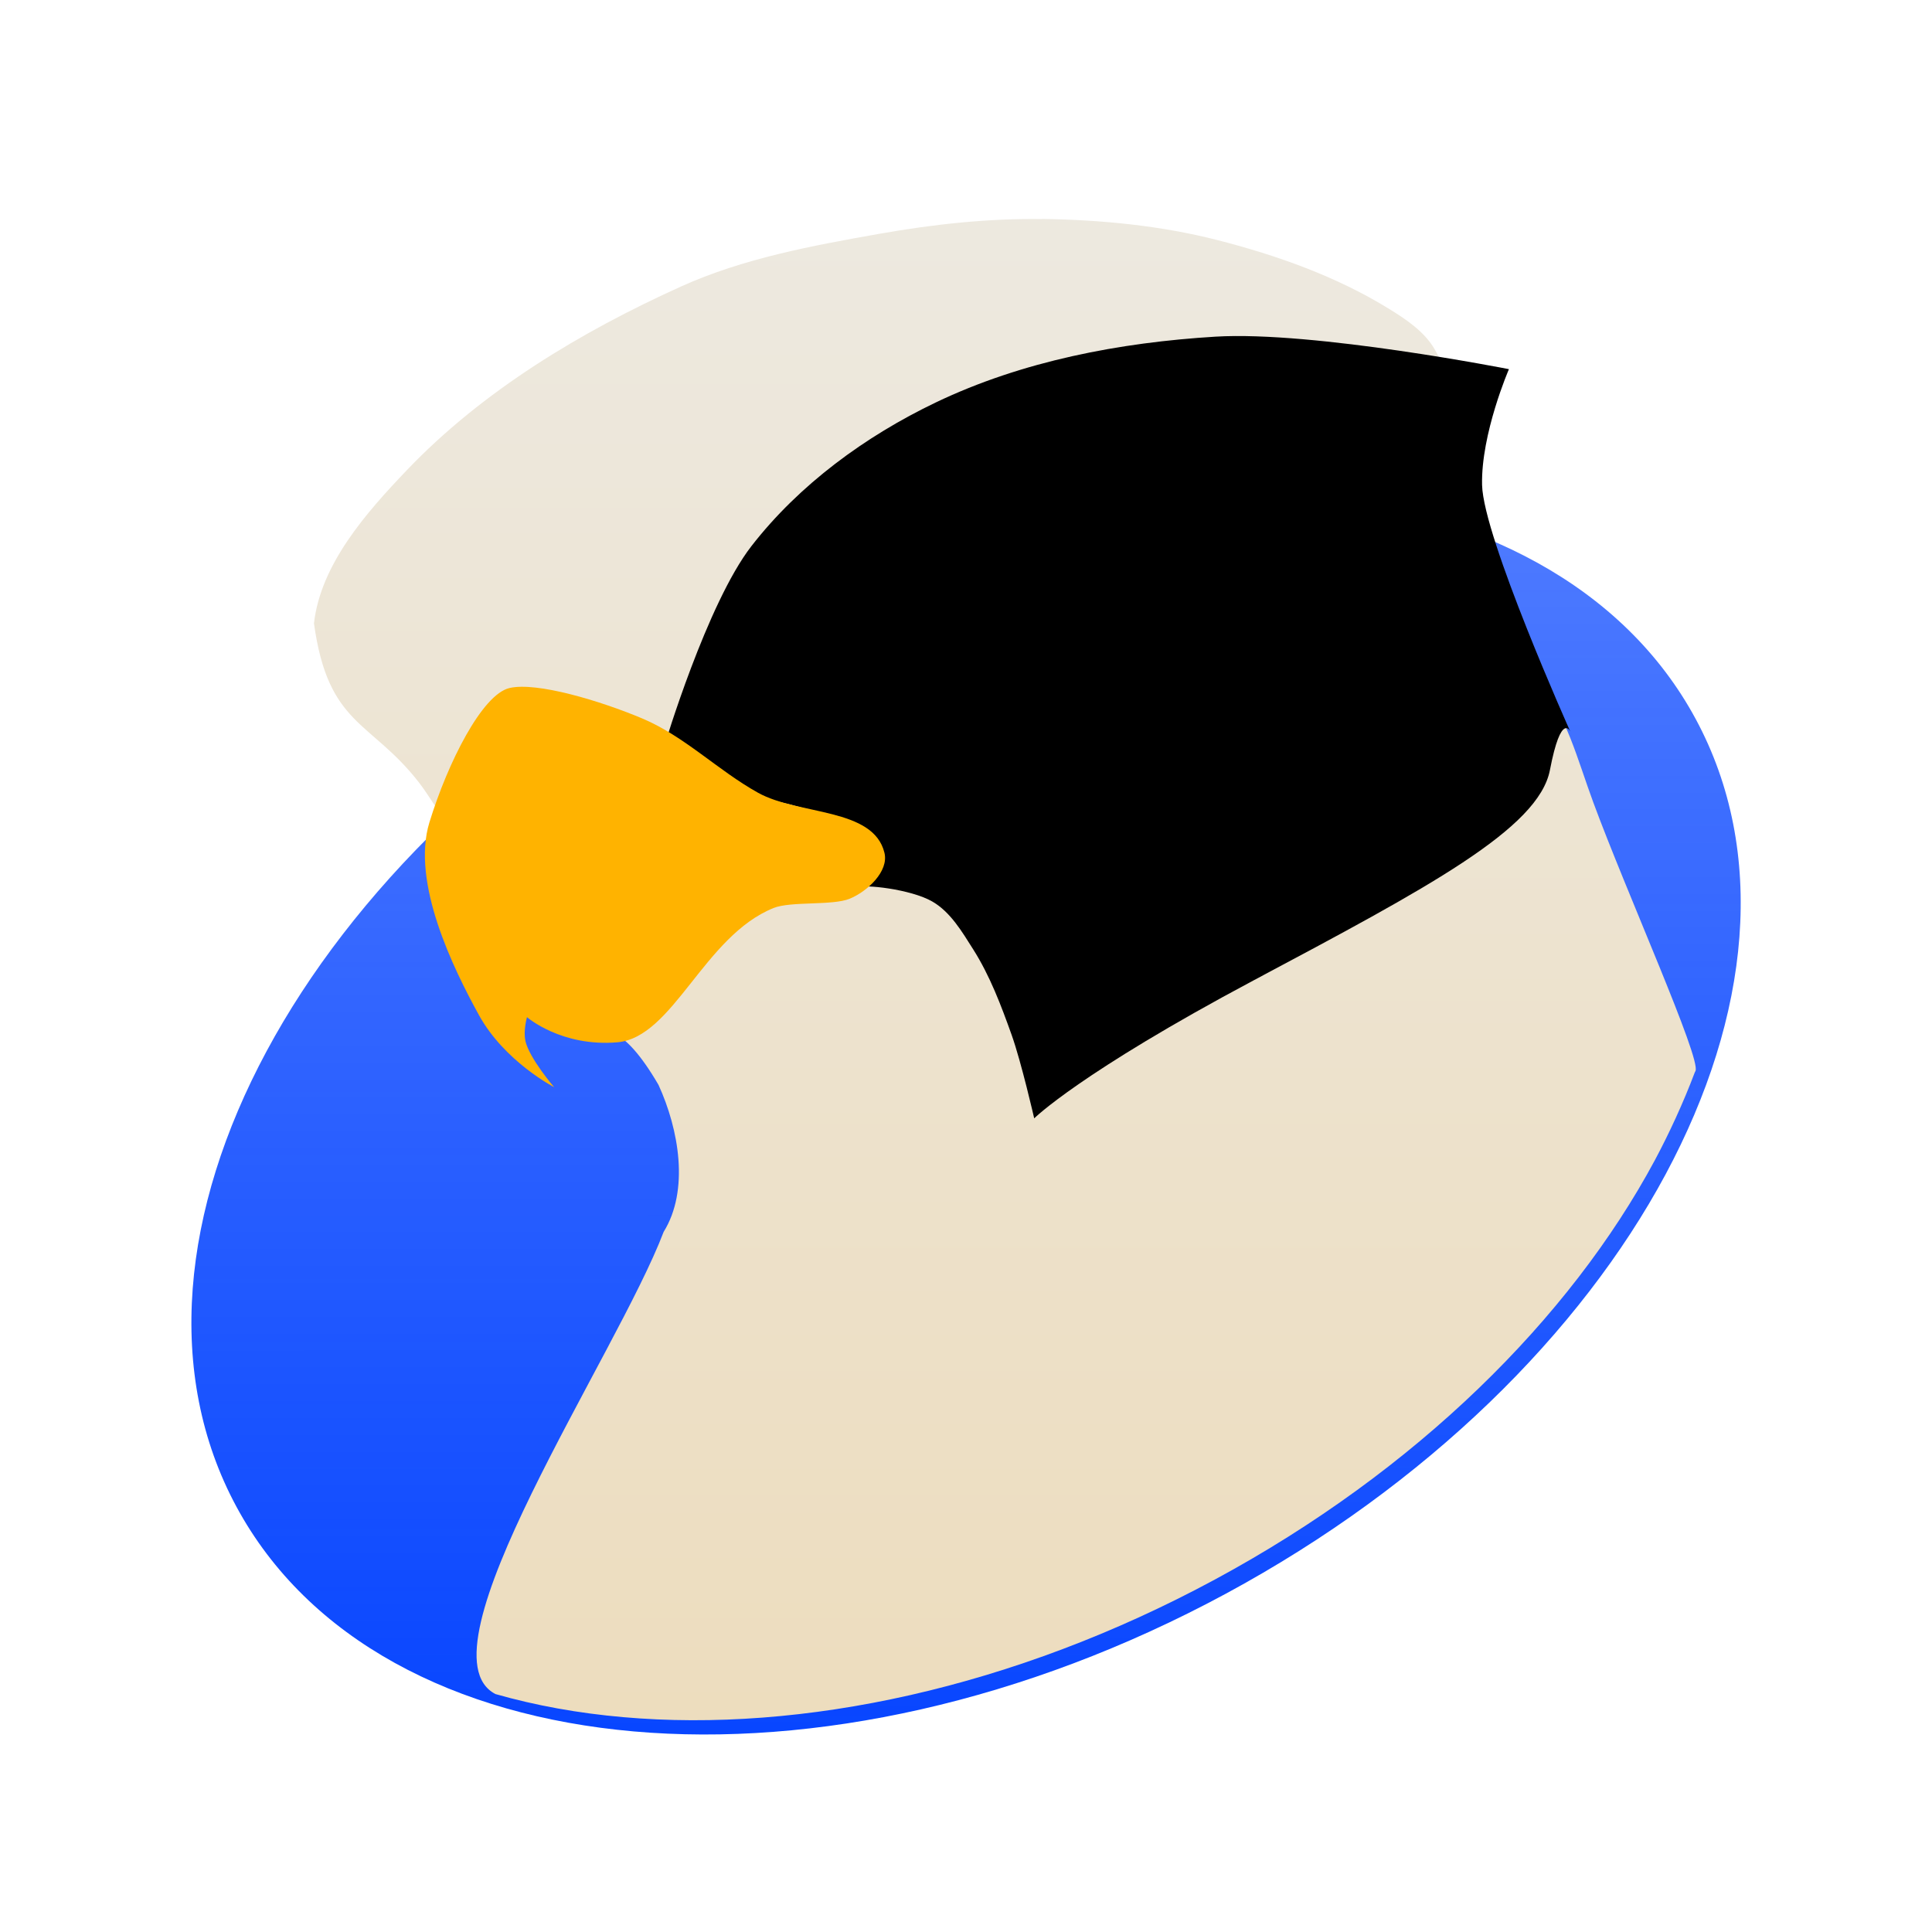
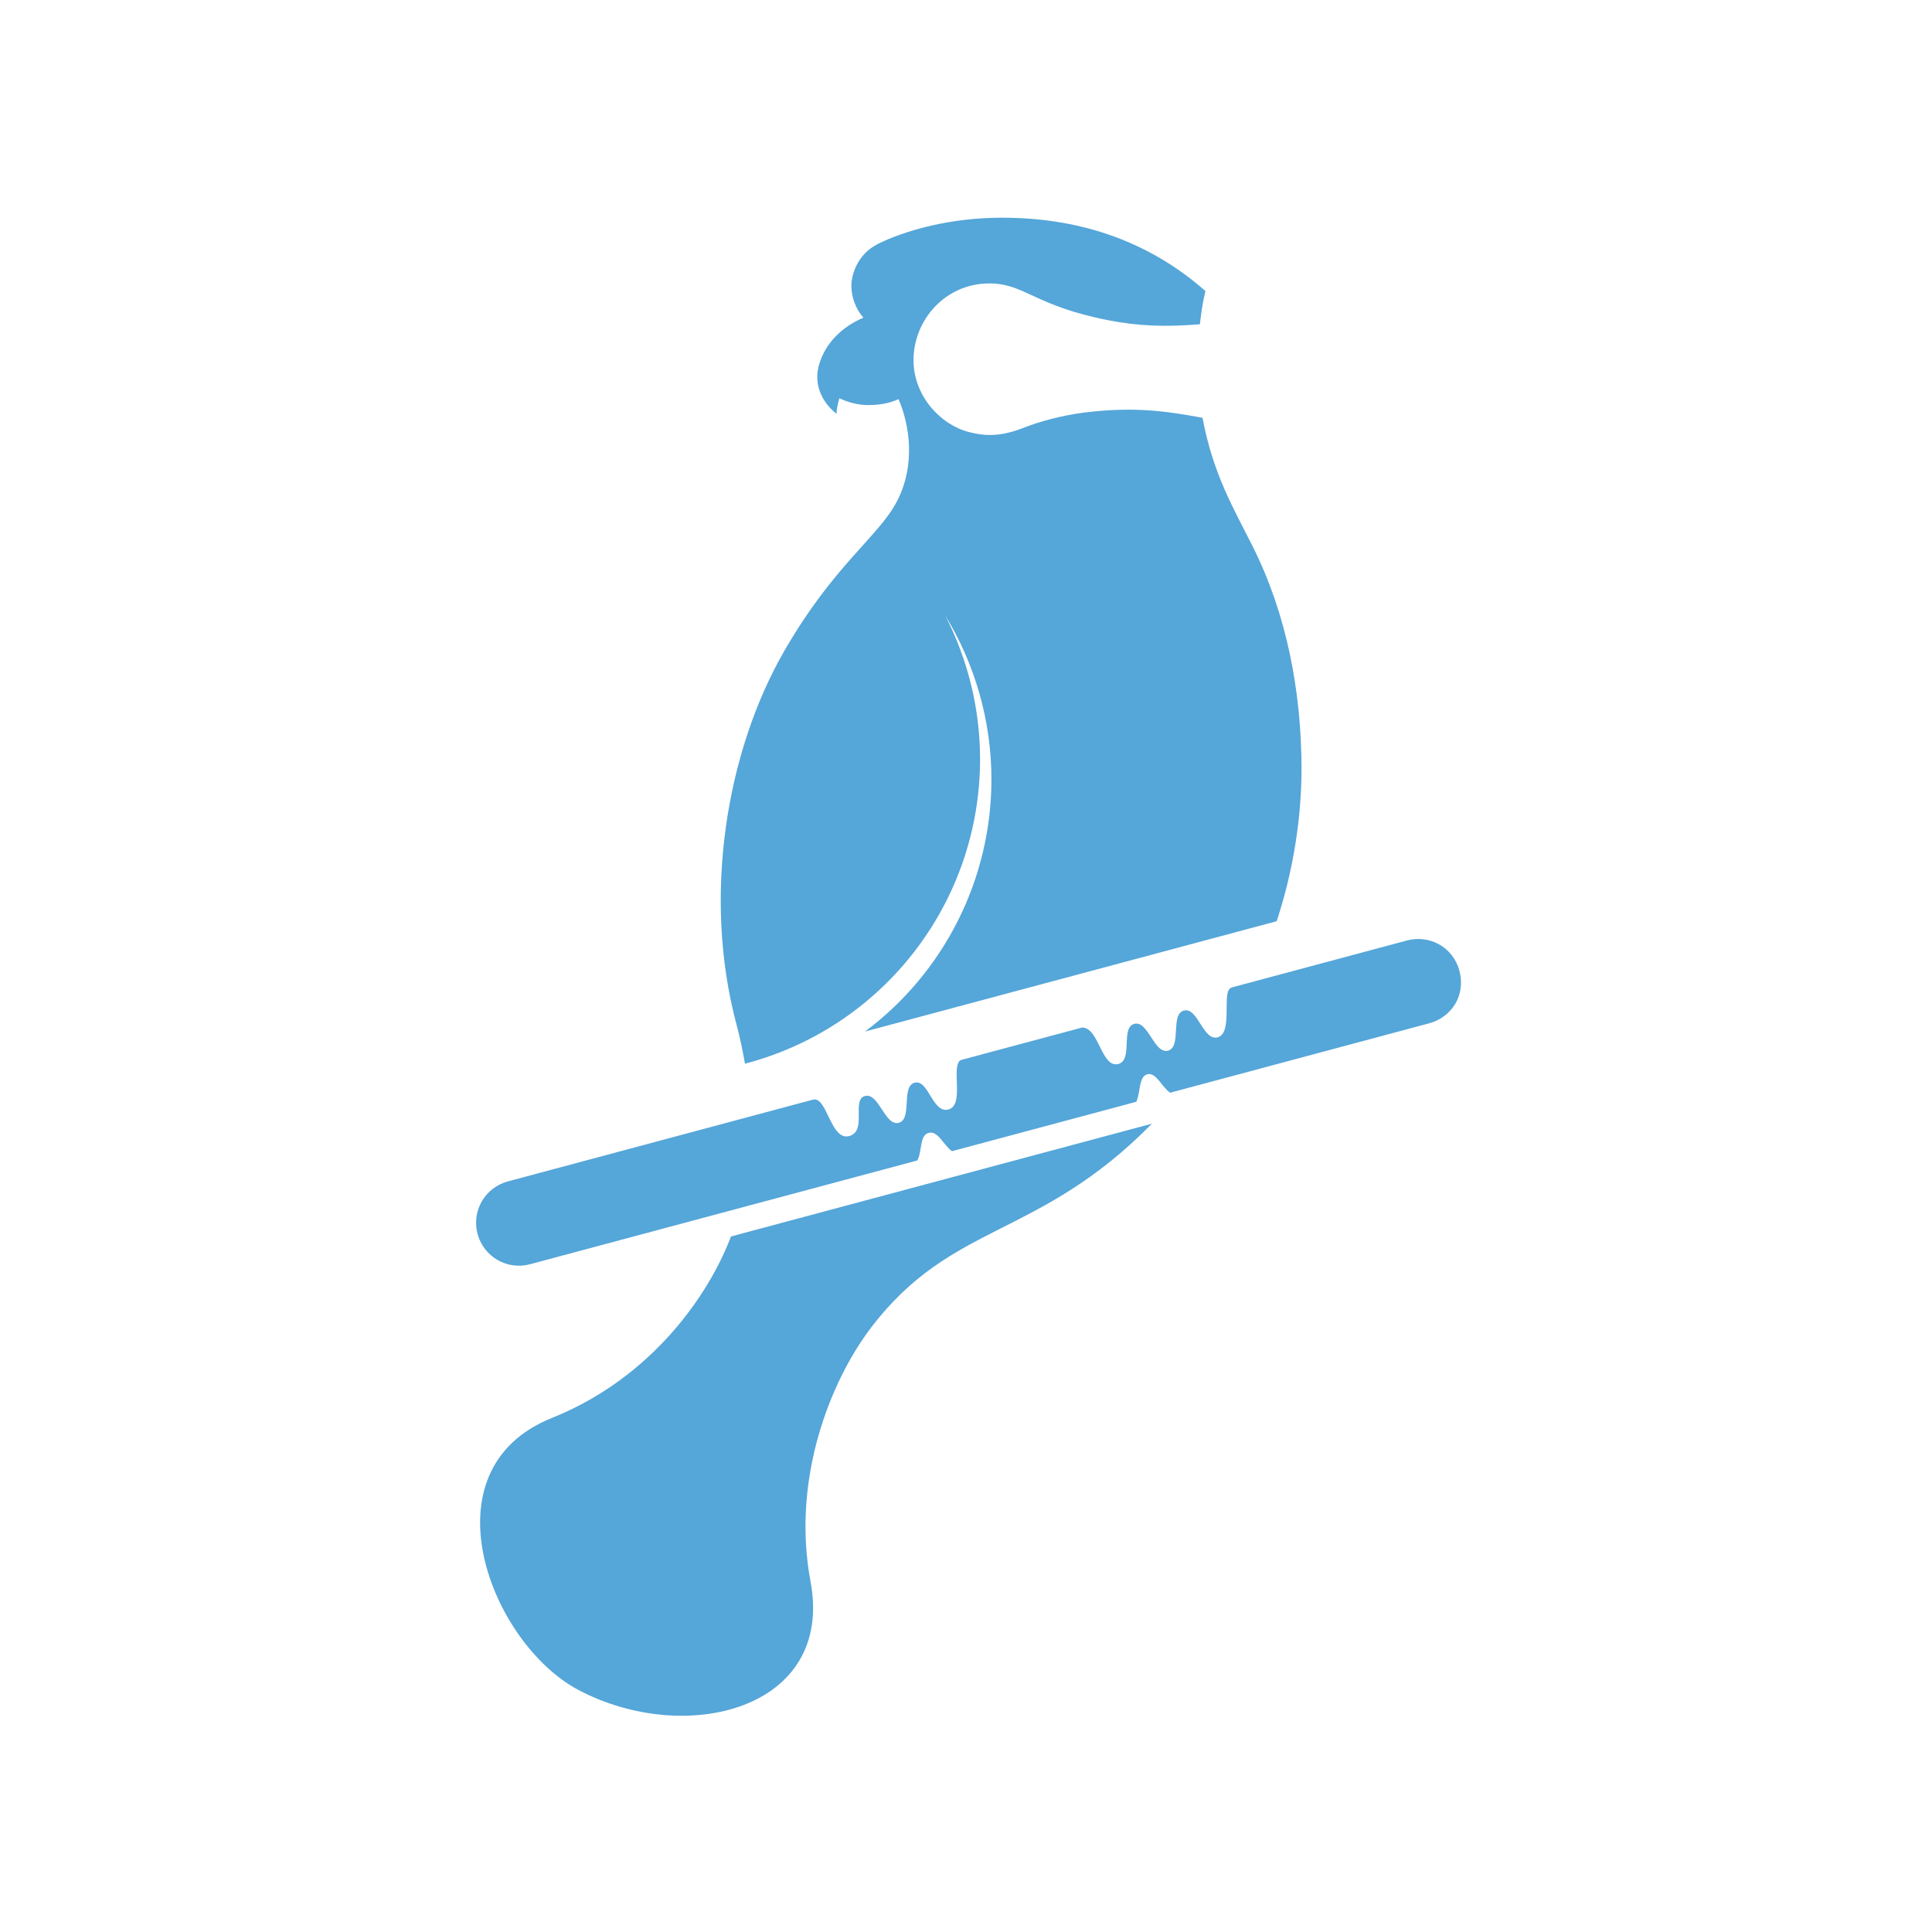
- <svg xmlns="http://www.w3.org/2000/svg" xmlns:xlink="http://www.w3.org/1999/xlink" width="512" height="512" viewBox="0 0 270.933 270.933" version="1.1" id="svg5" xml:space="preserve">
-   <defs id="defs2">
-     <linearGradient id="linearGradient11330">
-       <stop style="stop-color:#0745ff;stop-opacity:1;" offset="0" id="stop11326" />
-       <stop style="stop-color:#0745ff;stop-opacity:0.676;" offset="1" id="stop11328" />
-     </linearGradient>
-     <linearGradient id="linearGradient6017">
-       <stop style="stop-color:#eddcbc;stop-opacity:1;" offset="0" id="stop6013" />
-       <stop style="stop-color:#ede9e0;stop-opacity:1;" offset="1" id="stop6015" />
-     </linearGradient>
-     <linearGradient xlink:href="#linearGradient6017" id="linearGradient6019" x1="81.668" y1="66.01" x2="81.668" y2="43.559" gradientUnits="userSpaceOnUse" gradientTransform="translate(-64.47156,-1.999332)" />
-     <linearGradient xlink:href="#linearGradient11330" id="linearGradient11332" x1="-18.556" y1="61.845" x2="-9.269" y2="44.641" gradientUnits="userSpaceOnUse" />
-   </defs>
-   <g id="layer1">
-     <g id="g11392" transform="matrix(10.01769,0,0,10.01769,-21.25686,-388.3986)" style="stroke-width:0.1">
-       <ellipse style="opacity:1;fill:url(#linearGradient11332);fill-opacity:1;stroke:none;stroke-width:0.005;stroke-linecap:butt;stroke-dasharray:none;stroke-opacity:0.314" id="path9792" cx="-12.05" cy="55.258" rx="11.607" ry="7.651" transform="rotate(-28.36116)" />
-       <path id="path5890" style="opacity:1;fill:url(#linearGradient6019);fill-opacity:1;stroke:none;stroke-width:0.005;stroke-opacity:0.314" d="m 16.707,41.838 c -0.761,-0.011 -1.525,0.074 -2.274,0.206 -0.944,0.167 -1.906,0.344 -2.78,0.739 -1.401,0.634 -2.771,1.456 -3.834,2.568 -0.578,0.605 -1.207,1.32 -1.302,2.146 0.199,1.44 0.791,1.355 1.469,2.227 0.28,0.361 0.608,1.08 1.029,0.904 1.229,-0.515 3.172,-1.415 3.778,-0.307 0.586,1.071 -2.22,2.914 -2.22,2.914 0,0 0.25,-0.164 0.767,0.723 0.286,0.624 0.434,1.475 0.072,2.058 -0.655,1.725 -3.488,5.882 -2.354,6.47 0.56,0.16 1.158,0.268 1.785,0.323 2.506,0.221 5.466,-0.404 8.287,-1.927 2.821,-1.523 4.968,-3.654 6.158,-5.87 0.195,-0.364 0.398,-0.802 0.558,-1.227 0.003,-0.007 0.007,-0.013 0.01,-0.02 0.086,-0.167 -0.967,-2.504 -1.431,-3.764 -0.11,-0.297 -0.203,-0.601 -0.32,-0.896 -0.445,-1.115 -1.137,-2.086 -1.455,-3.293 -0.285,-1.187 -0.079,-1.519 -0.446,-2.153 -0.142,-0.245 -0.395,-0.415 -0.637,-0.564 -0.734,-0.453 -1.567,-0.749 -2.403,-0.963 -0.799,-0.204 -1.632,-0.284 -2.457,-0.296 z" />
-       <path style="opacity:1;fill:#000000;fill-opacity:1;stroke:none;stroke-width:0.026px;stroke-linecap:butt;stroke-linejoin:miter;stroke-opacity:1" d="m 16.599,54.427 c 0,0 0.633,-0.633 3.072,-1.932 2.438,-1.298 3.99,-2.122 4.148,-2.945 0.158,-0.823 0.285,-0.538 0.285,-0.538 0,0 -1.218,-2.717 -1.235,-3.452 -0.016,-0.717 0.376,-1.621 0.376,-1.621 0,0 -2.732,-0.538 -4.107,-0.455 -1.339,0.081 -2.707,0.342 -3.916,0.921 -0.984,0.471 -1.912,1.149 -2.581,2.011 -0.623,0.803 -1.218,2.794 -1.218,2.794 0,0 0.178,0.455 1.273,0.708 0.498,0.115 1.445,0.323 1.585,0.628 0.126,0.274 -0.206,0.697 -0.142,0.649 0.063,-0.048 0.731,0.021 1.035,0.197 0.254,0.147 0.415,0.422 0.572,0.67 0.234,0.369 0.39,0.784 0.537,1.195 0.136,0.381 0.317,1.172 0.317,1.172 z" id="path5944" />
-       <path style="opacity:1;fill:#ffb300;fill-opacity:1;stroke:none;stroke-width:0.026px;stroke-linecap:butt;stroke-linejoin:miter;stroke-opacity:1" d="m 9.476,53.341 c 0.057,0.248 0.403,0.649 0.403,0.649 0,0 -0.694,-0.358 -1.052,-1.008 -0.358,-0.649 -0.952,-1.858 -0.694,-2.698 0.258,-0.84 0.739,-1.791 1.12,-1.881 0.381,-0.09 1.273,0.179 1.858,0.425 0.593,0.249 1.061,0.729 1.623,1.041 0.571,0.317 1.614,0.206 1.769,0.84 0.064,0.261 -0.241,0.542 -0.486,0.643 -0.239,0.099 -0.825,0.033 -1.066,0.13 -0.976,0.393 -1.404,1.813 -2.187,1.88 -0.784,0.067 -1.265,-0.352 -1.265,-0.352 0,0 -0.054,0.19 -0.022,0.33 z" id="path5942" />
-     </g>
+ <svg xmlns="http://www.w3.org/2000/svg" width="452.005" height="452.005" viewBox="0 0 119.593 119.593" version="1.1" id="svg15648">
+   <defs id="defs15645" />
+   <g id="layer1" transform="translate(-43.74152,-68.81994)">
+     <rect style="fill:#e97f7f;fill-opacity:0;stroke-width:0.026" id="rect15255" width="119.593" height="119.593" x="43.742" y="68.82" ry="0" rx="0" />
+     <path id="path15289" style="fill:#55a6d9;fill-opacity:1;stroke:none;stroke-width:0.212;stroke-dasharray:none;stroke-opacity:1" d="m 105.807,82.295 c -2.311,2e-5 -4.627,0.391 -6.702,1.178 -0.593,0.232 -1.118,0.463 -1.48,0.731 -0.888,0.661 -1.183,1.704 -1.183,2.295 -2e-5,0.668 0.241,1.415 0.747,1.986 -1.277,0.54 -2.382,1.548 -2.767,2.984 -0.317,1.183 0.229,2.292 1.103,2.965 0.005,-0.346 0.096,-0.681 0.174,-0.96 0.587,0.278 1.2,0.413 1.735,0.421 0.697,8e-5 1.335,-0.09 1.926,-0.37 0.688,1.587 1.084,4.097 -0.117,6.367 -1.148,2.169 -3.884,3.904 -6.945,9.207 -3.569,6.182 -5.105,15.159 -2.957,23.174 0.211,0.788 0.375,1.587 0.515,2.391 l 0.244,-0.065 -1.3e-4,-3.4e-4 c 8.45,-2.33 14.305,-10.014 14.309,-18.779 -2e-5,-3.098 -0.742,-6.151 -2.16,-8.906 1.872,3.06 2.864,6.577 2.864,10.164 -0.005,6.141 -2.905,11.919 -7.825,15.595 l 25.482,-6.828 c 1.055,-3.215 1.531,-6.425 1.539,-9.459 -0.018,-4.761 -0.898,-9.502 -3.032,-13.757 -1.175,-2.343 -2.443,-4.455 -3.099,-7.946 -2.366,-0.443 -4.342,-0.692 -7.299,-0.328 -1.489,0.183 -2.944,0.618 -3.627,0.89 -1.401,0.558 -2.348,0.636 -3.579,0.307 -1.748,-0.468 -3.384,-2.25 -3.384,-4.438 0,-2.476 1.961,-4.749 4.69,-4.749 2.191,0 2.787,1.385 7.369,2.278 1.831,0.357 3.469,0.427 5.669,0.251 0.09,-0.791 0.157,-1.281 0.343,-2.056 -3.693,-3.259 -8.066,-4.54 -12.557,-4.54 z m 25.024,44.743 c -1.383,0.371 -8.988,2.408 -10.816,2.898 -0.066,0.018 -0.101,0.03 -0.186,0.128 -0.383,0.441 0.192,2.725 -0.712,2.968 -0.904,0.242 -1.232,-1.887 -2.091,-1.657 -0.859,0.23 -0.123,2.25 -0.981,2.481 -0.859,0.23 -1.232,-1.888 -2.091,-1.657 -0.859,0.23 -0.068,2.236 -0.981,2.481 -0.913,0.245 -1.142,-1.611 -1.852,-2.12 -0.148,-0.106 -0.318,-0.154 -0.421,-0.127 -1.702,0.456 -7.443,1.994 -7.443,1.994 0,0 -0.083,0.03 -0.112,0.059 -0.505,0.525 0.293,2.748 -0.695,3.012 -0.988,0.265 -1.232,-1.887 -2.091,-1.657 -0.859,0.23 -0.123,2.251 -0.982,2.48 -0.859,0.23 -1.232,-1.886 -2.091,-1.657 -0.859,0.23 0.161,2.174 -0.983,2.481 -1.143,0.306 -1.374,-2.487 -2.232,-2.257 l -18.891,5.062 c -1.42,0.381 -2.257,1.83 -1.877,3.25 0.381,1.42 1.831,2.258 3.251,1.877 l 23.964,-6.421 c 0.315,-0.521 0.124,-1.549 0.702,-1.709 0.578,-0.161 0.928,0.762 1.448,1.133 l 11.409,-3.057 c 0.272,-0.544 0.131,-1.556 0.683,-1.704 0.551,-0.148 0.911,0.813 1.416,1.141 l 16.029,-4.295 c 1.42,-0.381 2.276,-1.761 1.877,-3.25 -0.399,-1.489 -1.868,-2.248 -3.251,-1.878 z m -15.78,11.338 -26.059,6.982 c -0.224,0.579 -0.478,1.156 -0.771,1.728 -1.847,3.612 -5.269,7.484 -10.314,9.506 -8.006,3.208 -3.798,13.975 1.654,16.846 6.667,3.511 15.832,1.177 14.353,-6.72 -1.189,-6.353 1.229,-12.42 3.761,-15.734 5.02,-6.572 10.323,-5.439 17.375,-12.608 z" />
  </g>
</svg>
